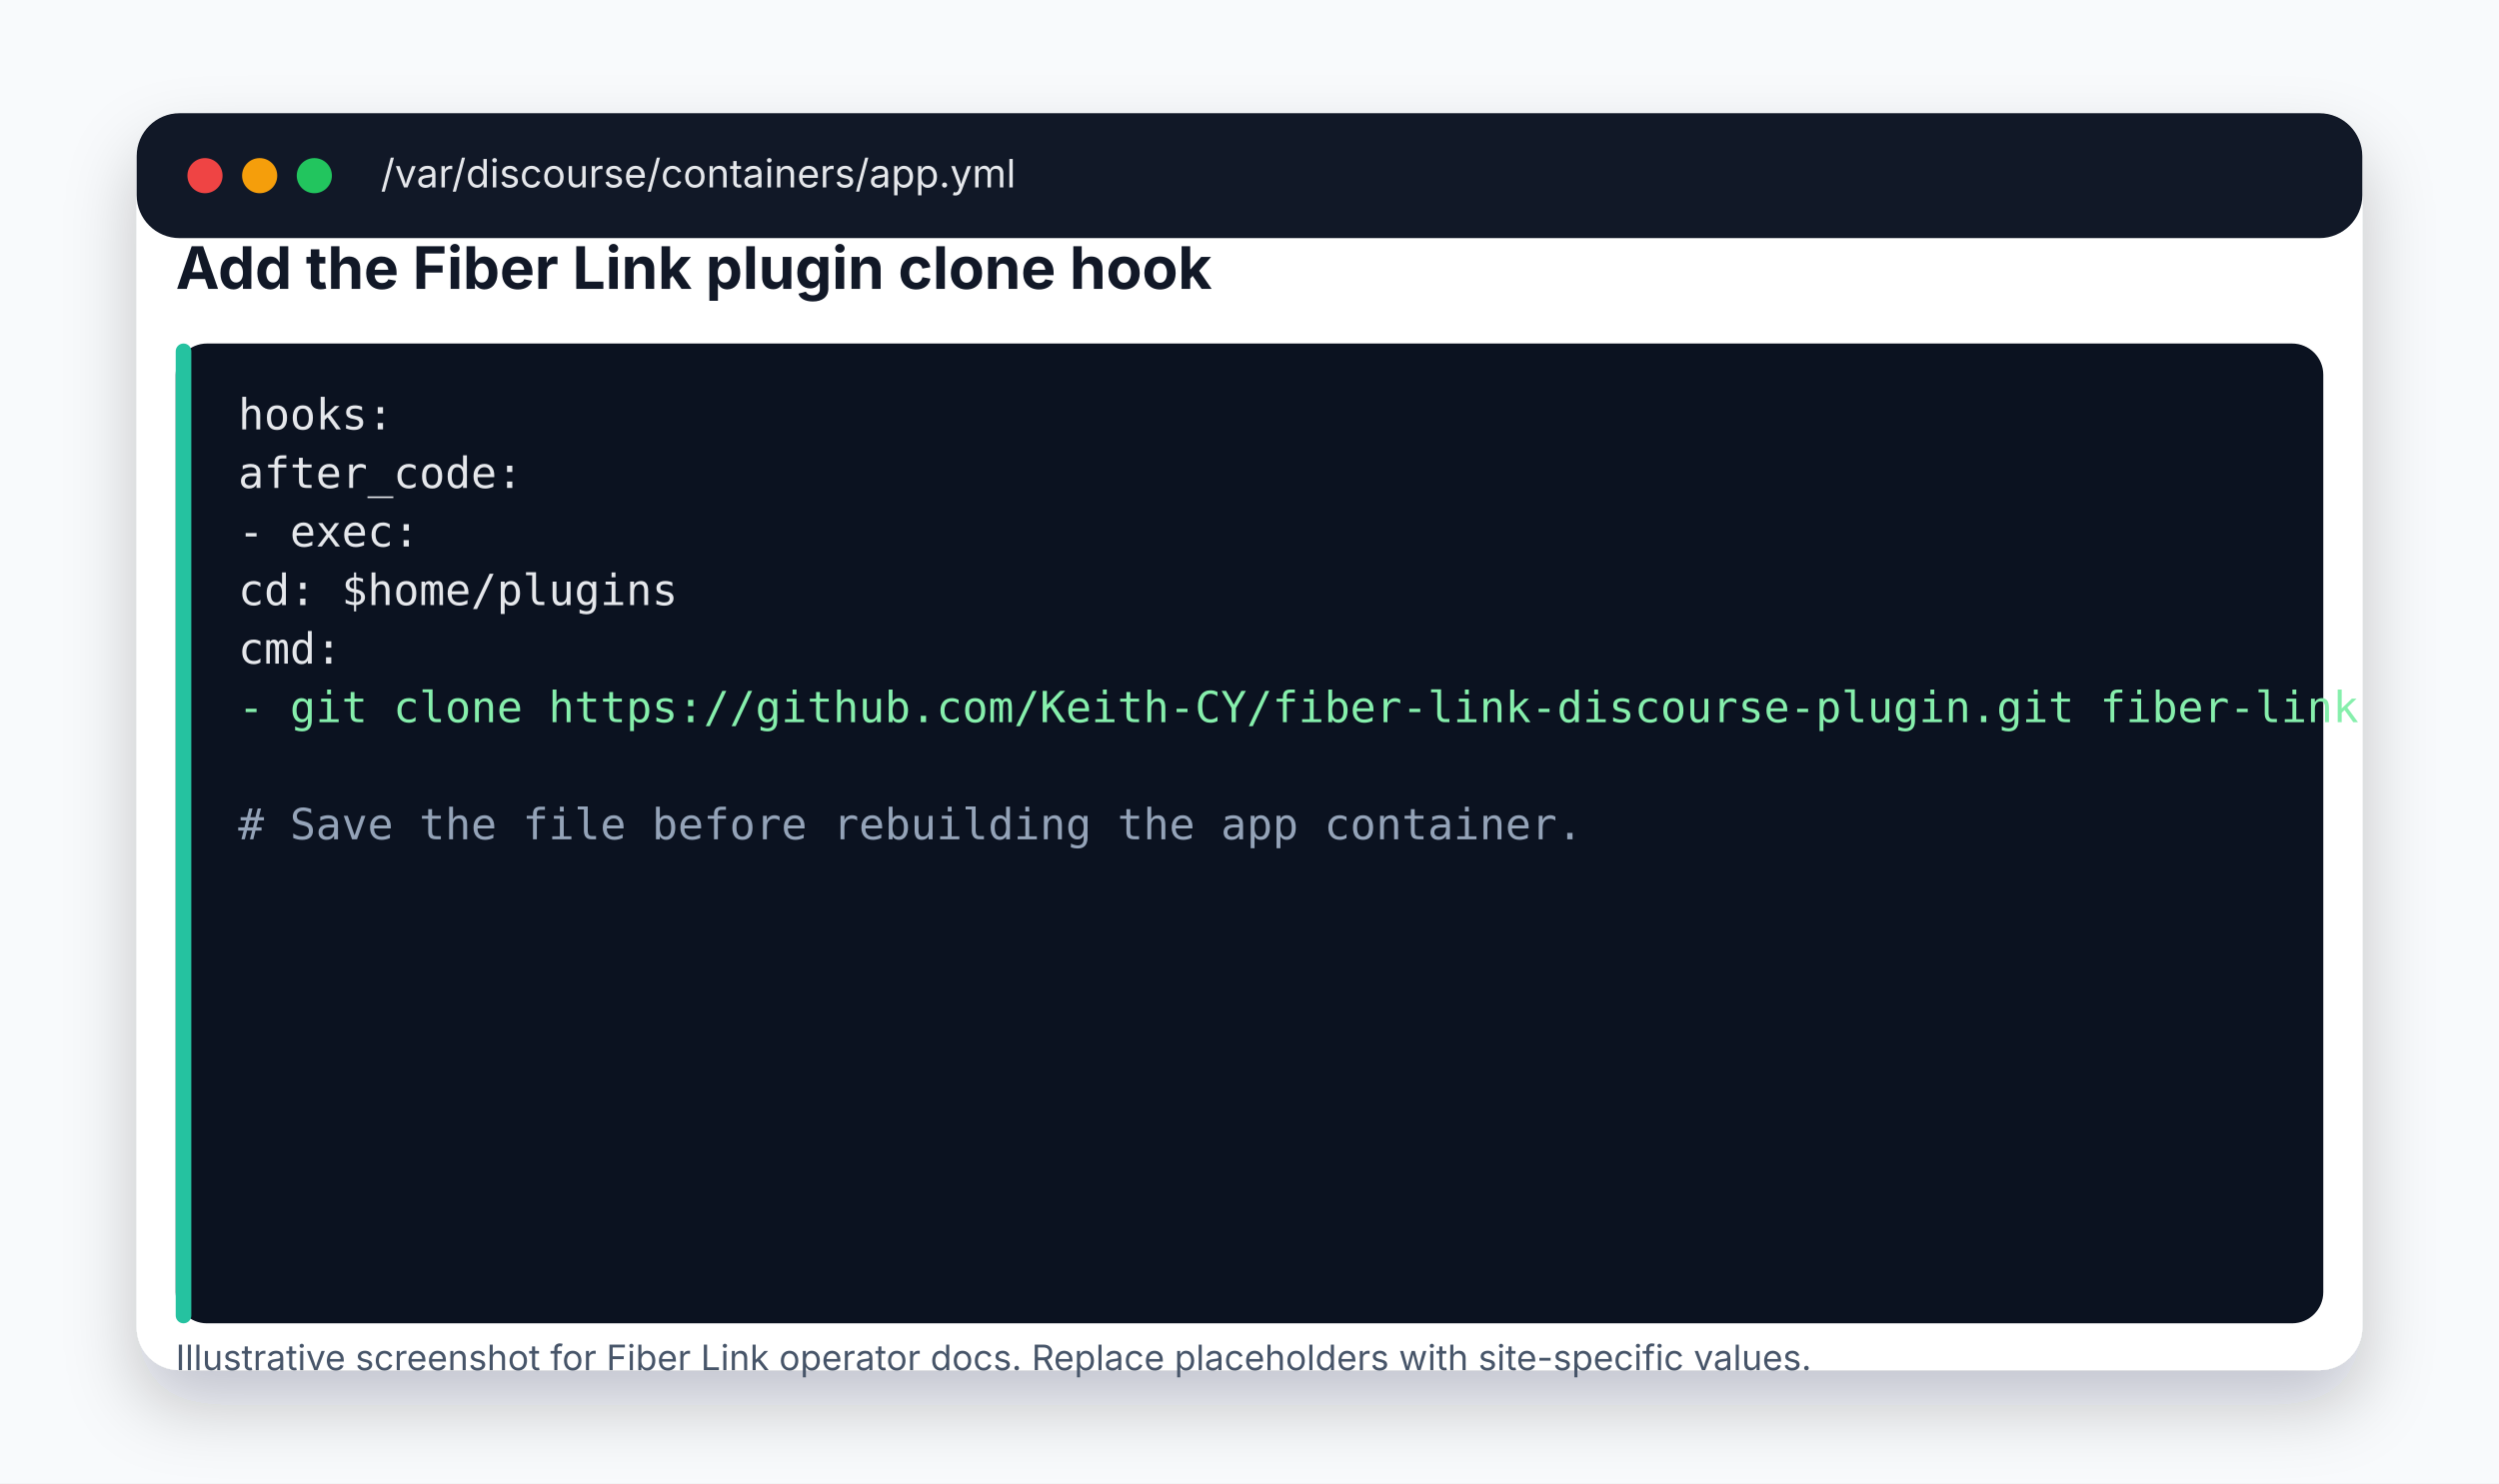
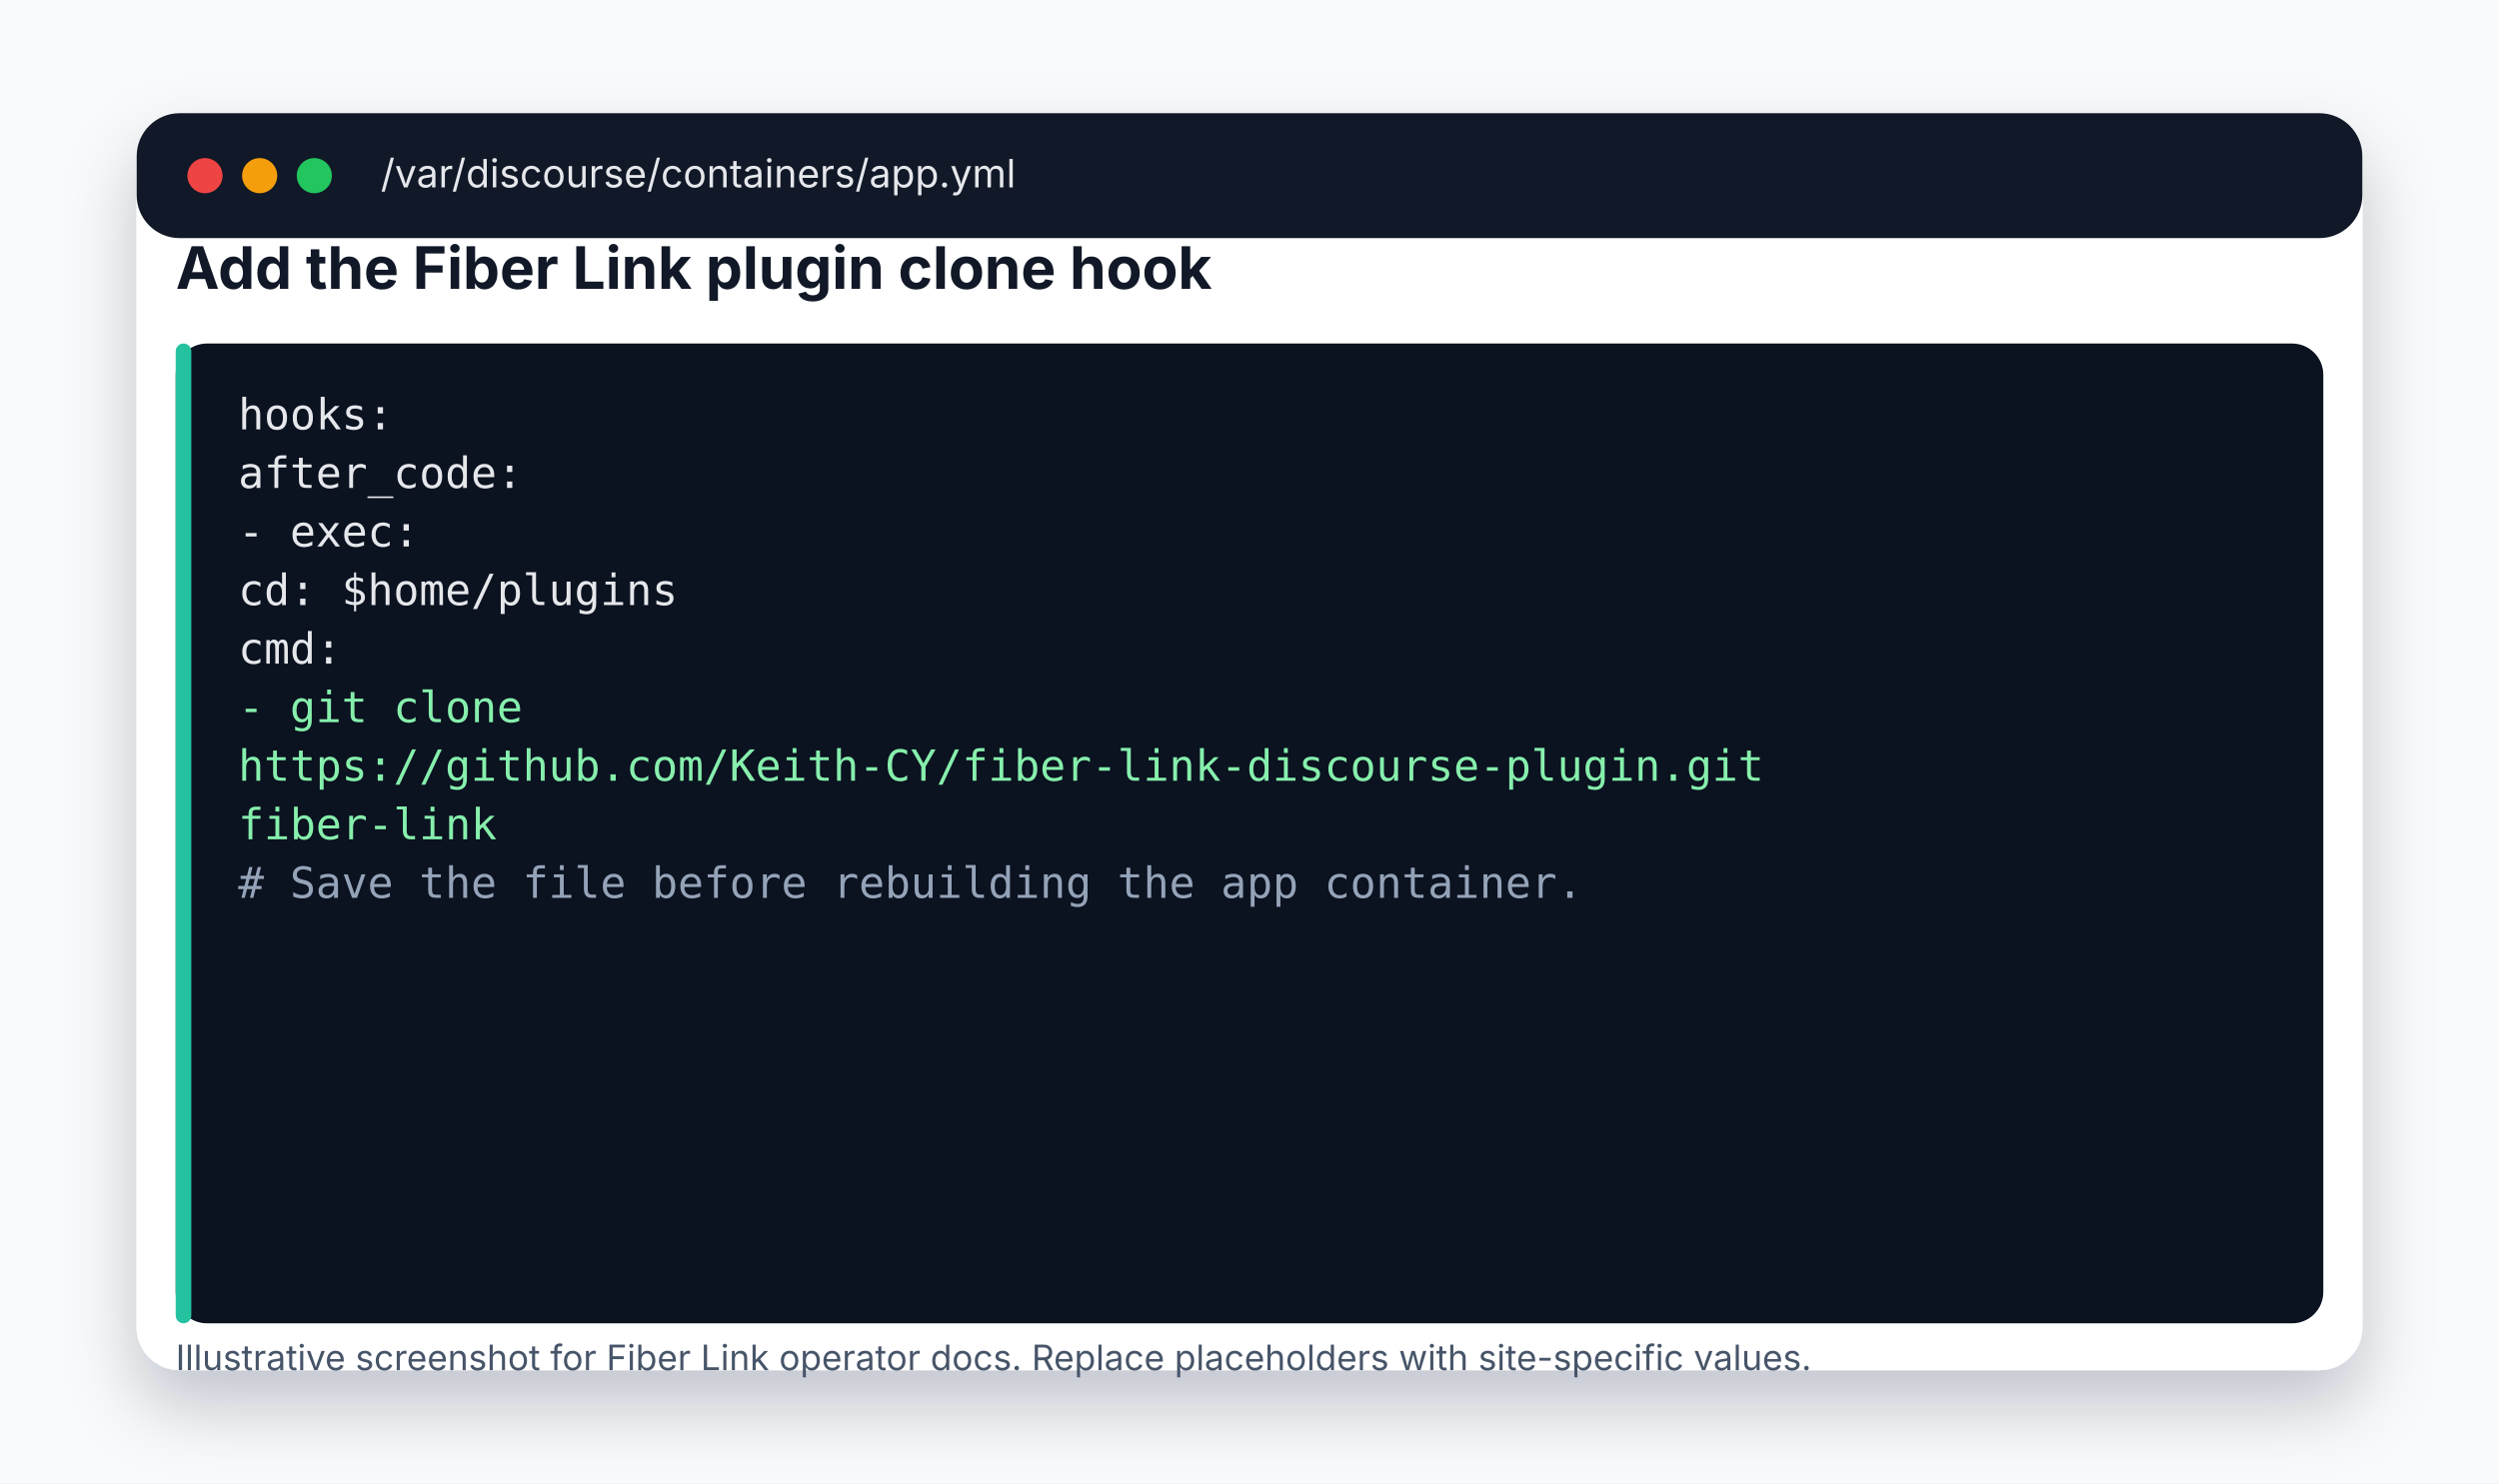
<svg xmlns="http://www.w3.org/2000/svg" width="1280" height="760" viewBox="0 0 1280 760" role="img" aria-label="/var/discourse/containers/app.yml">
  <defs>
    <filter id="shadow" x="-20%" y="-20%" width="140%" height="140%">
      <feDropShadow dx="0" dy="18" stdDeviation="18" flood-color="#0f172a" flood-opacity="0.22" />
    </filter>
  </defs>
  <rect width="100%" height="100%" fill="#f8fafc" />
  <rect x="70" y="58" width="1140" height="644" rx="22" fill="#ffffff" filter="url(#shadow)" />
  <rect x="70" y="58" width="1140" height="64" rx="22" fill="#111827" />
  <circle cx="105" cy="90" r="9" fill="#ef4444" />
  <circle cx="133" cy="90" r="9" fill="#f59e0b" />
  <circle cx="161" cy="90" r="9" fill="#22c55e" />
  <text x="195" y="96" font-family="Inter, Arial, sans-serif" font-size="20" fill="#e5e7eb">/var/discourse/containers/app.yml</text>
  <text x="90" y="148" font-family="Inter, Arial, sans-serif" font-size="30" font-weight="700" fill="#111827">Add the Fiber Link plugin clone hook</text>
  <rect x="90" y="176" width="1100" height="502" rx="16" fill="#0b1220" />
  <rect x="90" y="176" width="8" height="502" rx="4" fill="#25c2a0" />
  <text x="122" y="220" font-family="SFMono-Regular, Menlo, Consolas, monospace" font-size="22" fill="#e5e7eb">hooks:</text>
  <text x="122" y="250" font-family="SFMono-Regular, Menlo, Consolas, monospace" font-size="22" fill="#e5e7eb">  after_code:</text>
  <text x="122" y="280" font-family="SFMono-Regular, Menlo, Consolas, monospace" font-size="22" fill="#e5e7eb">    - exec:</text>
  <text x="122" y="310" font-family="SFMono-Regular, Menlo, Consolas, monospace" font-size="22" fill="#e5e7eb">        cd: $home/plugins</text>
  <text x="122" y="340" font-family="SFMono-Regular, Menlo, Consolas, monospace" font-size="22" fill="#e5e7eb">        cmd:</text>
-   <text x="122" y="370" font-family="SFMono-Regular, Menlo, Consolas, monospace" font-size="22" fill="#86efac">          - git clone https://github.com/Keith-CY/fiber-link-discourse-plugin.git fiber-link</text>
-   <text x="122" y="400" font-family="SFMono-Regular, Menlo, Consolas, monospace" font-size="22" fill="#e5e7eb" />
-   <text x="122" y="430" font-family="SFMono-Regular, Menlo, Consolas, monospace" font-size="22" fill="#94a3b8"># Save the file before rebuilding the app container.</text>
+   <text x="122" y="370" font-family="SFMono-Regular, Menlo, Consolas, monospace" font-size="22" fill="#86efac">          - git clone</text>
+   <text x="122" y="400" font-family="SFMono-Regular, Menlo, Consolas, monospace" font-size="22" fill="#86efac">            https://github.com/Keith-CY/fiber-link-discourse-plugin.git</text>
+   <text x="122" y="430" font-family="SFMono-Regular, Menlo, Consolas, monospace" font-size="22" fill="#86efac">            fiber-link</text>
+   <text x="122" y="460" font-family="SFMono-Regular, Menlo, Consolas, monospace" font-size="22" fill="#94a3b8"># Save the file before rebuilding the app container.</text>
  <text x="90" y="702" font-family="Inter, Arial, sans-serif" font-size="18" fill="#475569">Illustrative screenshot for Fiber Link operator docs. Replace placeholders with site-specific values.</text>
</svg>
